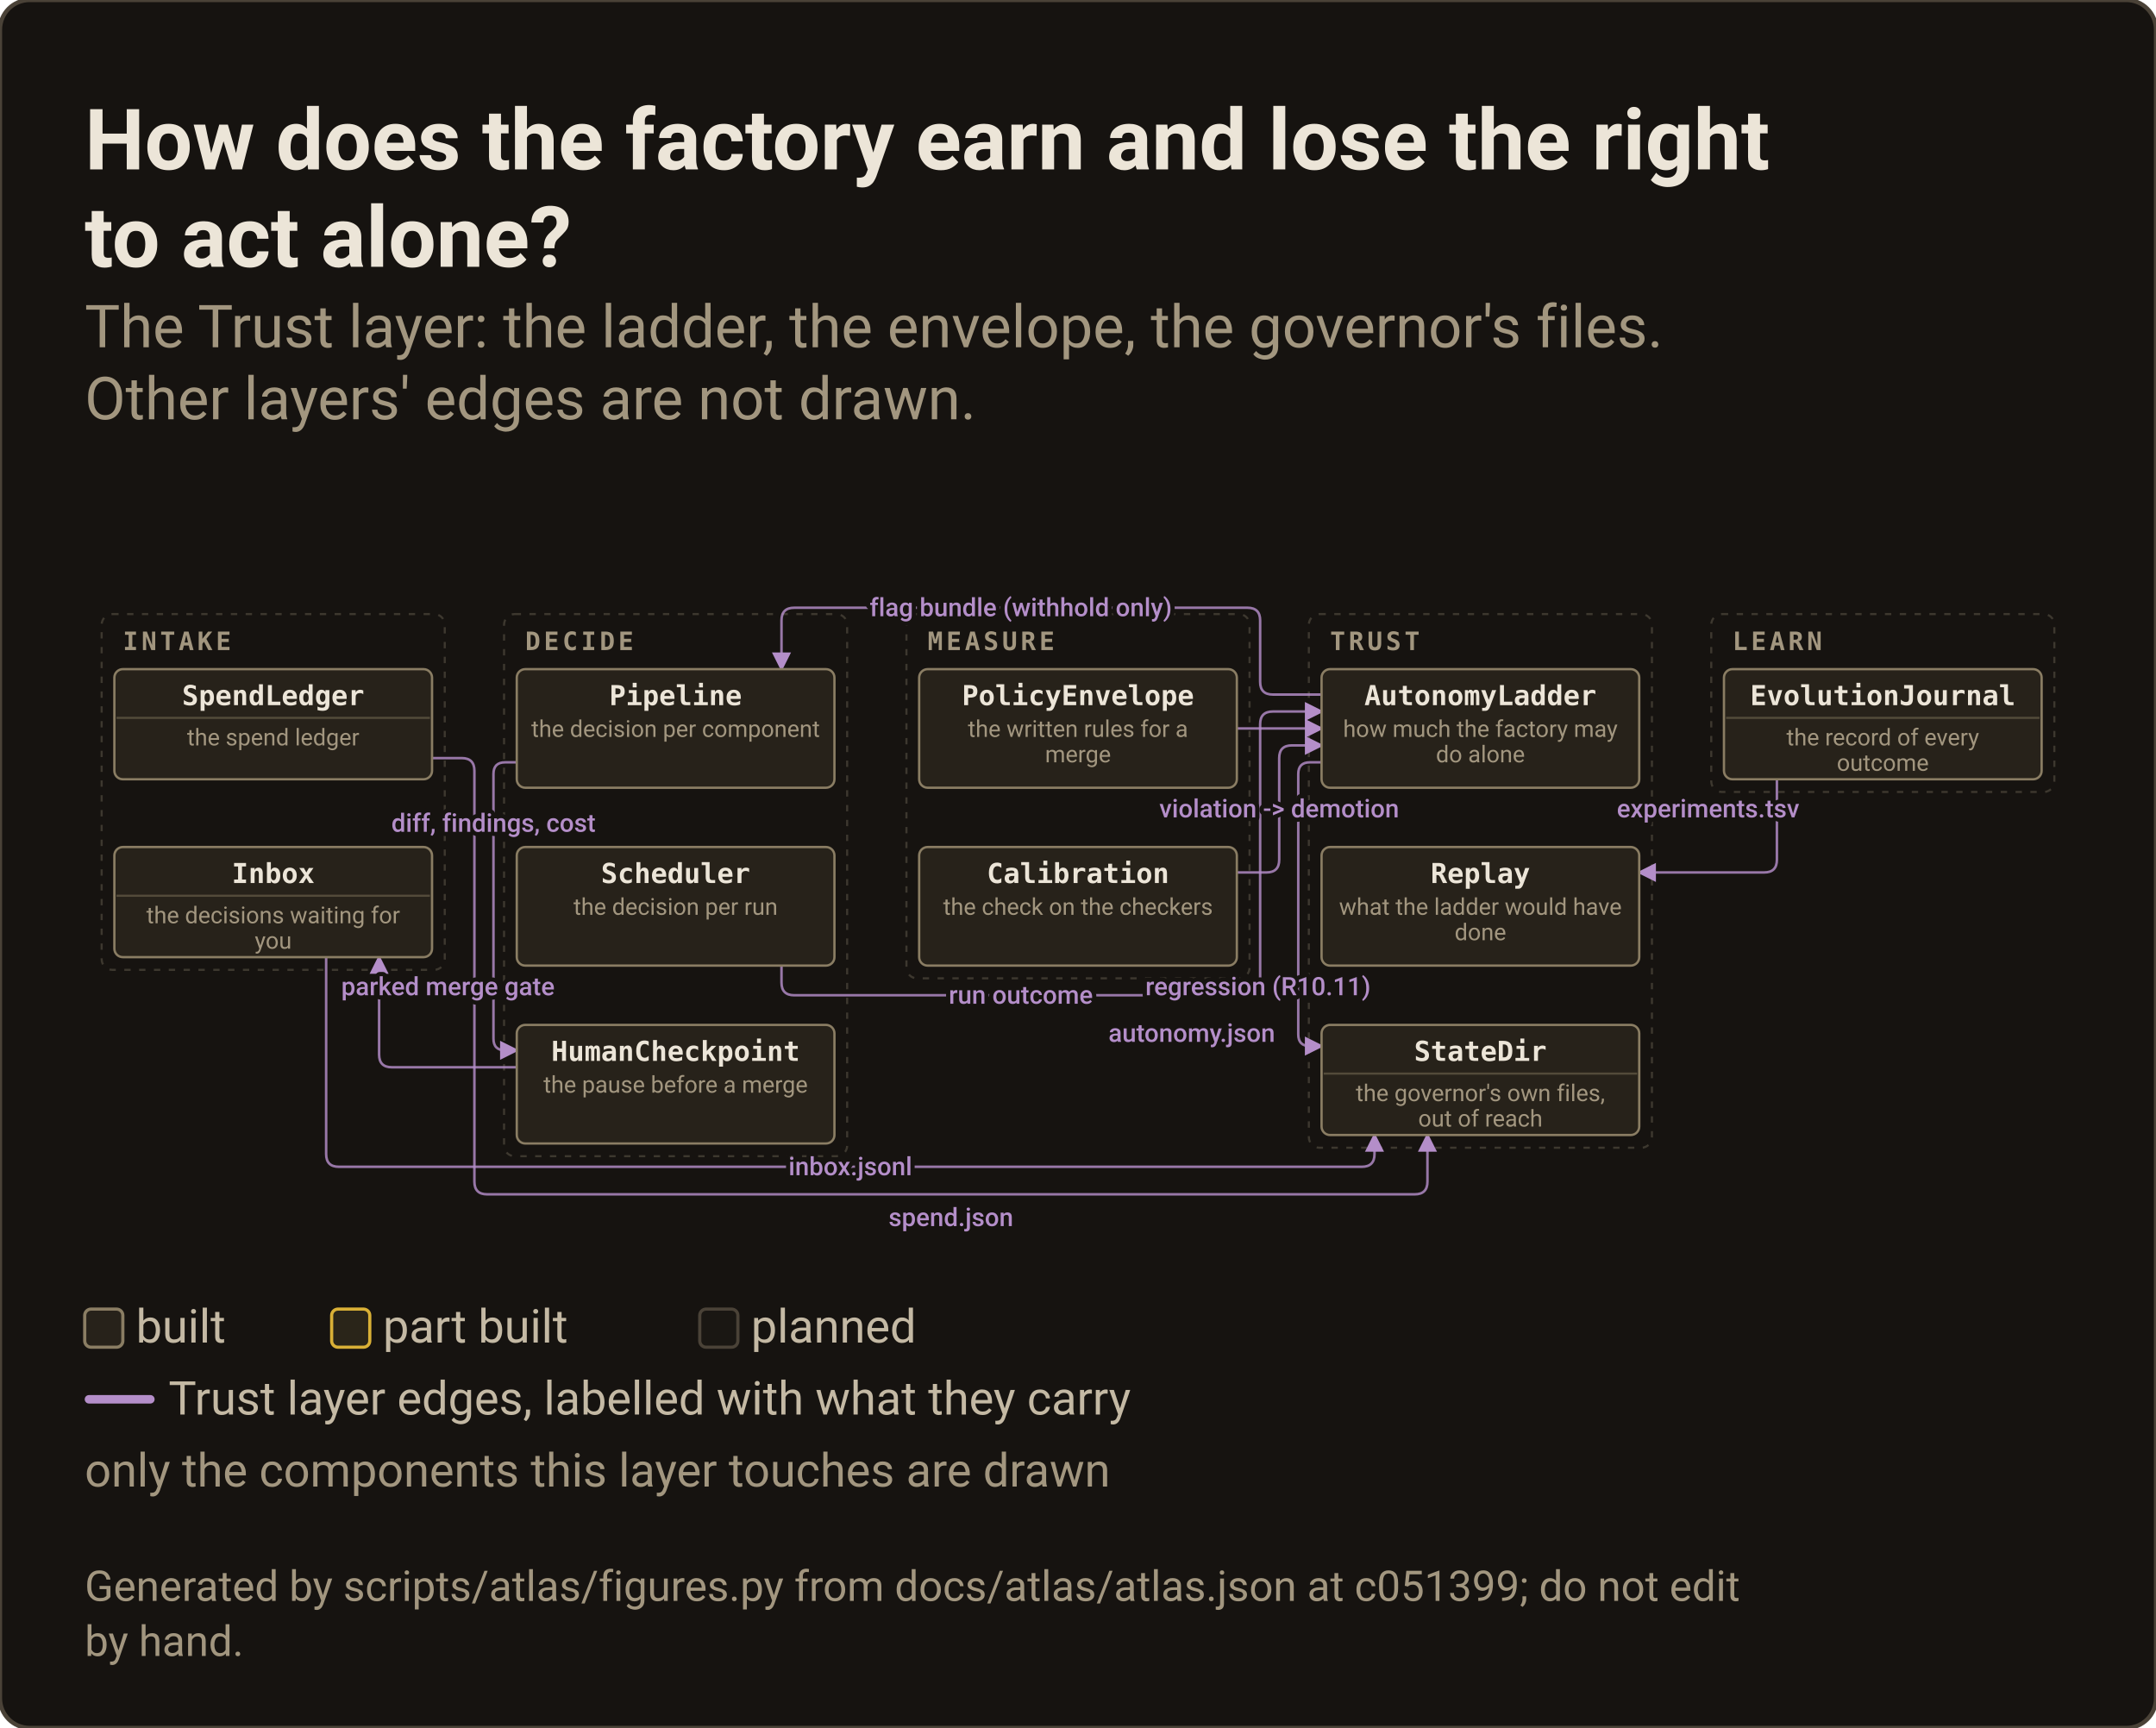
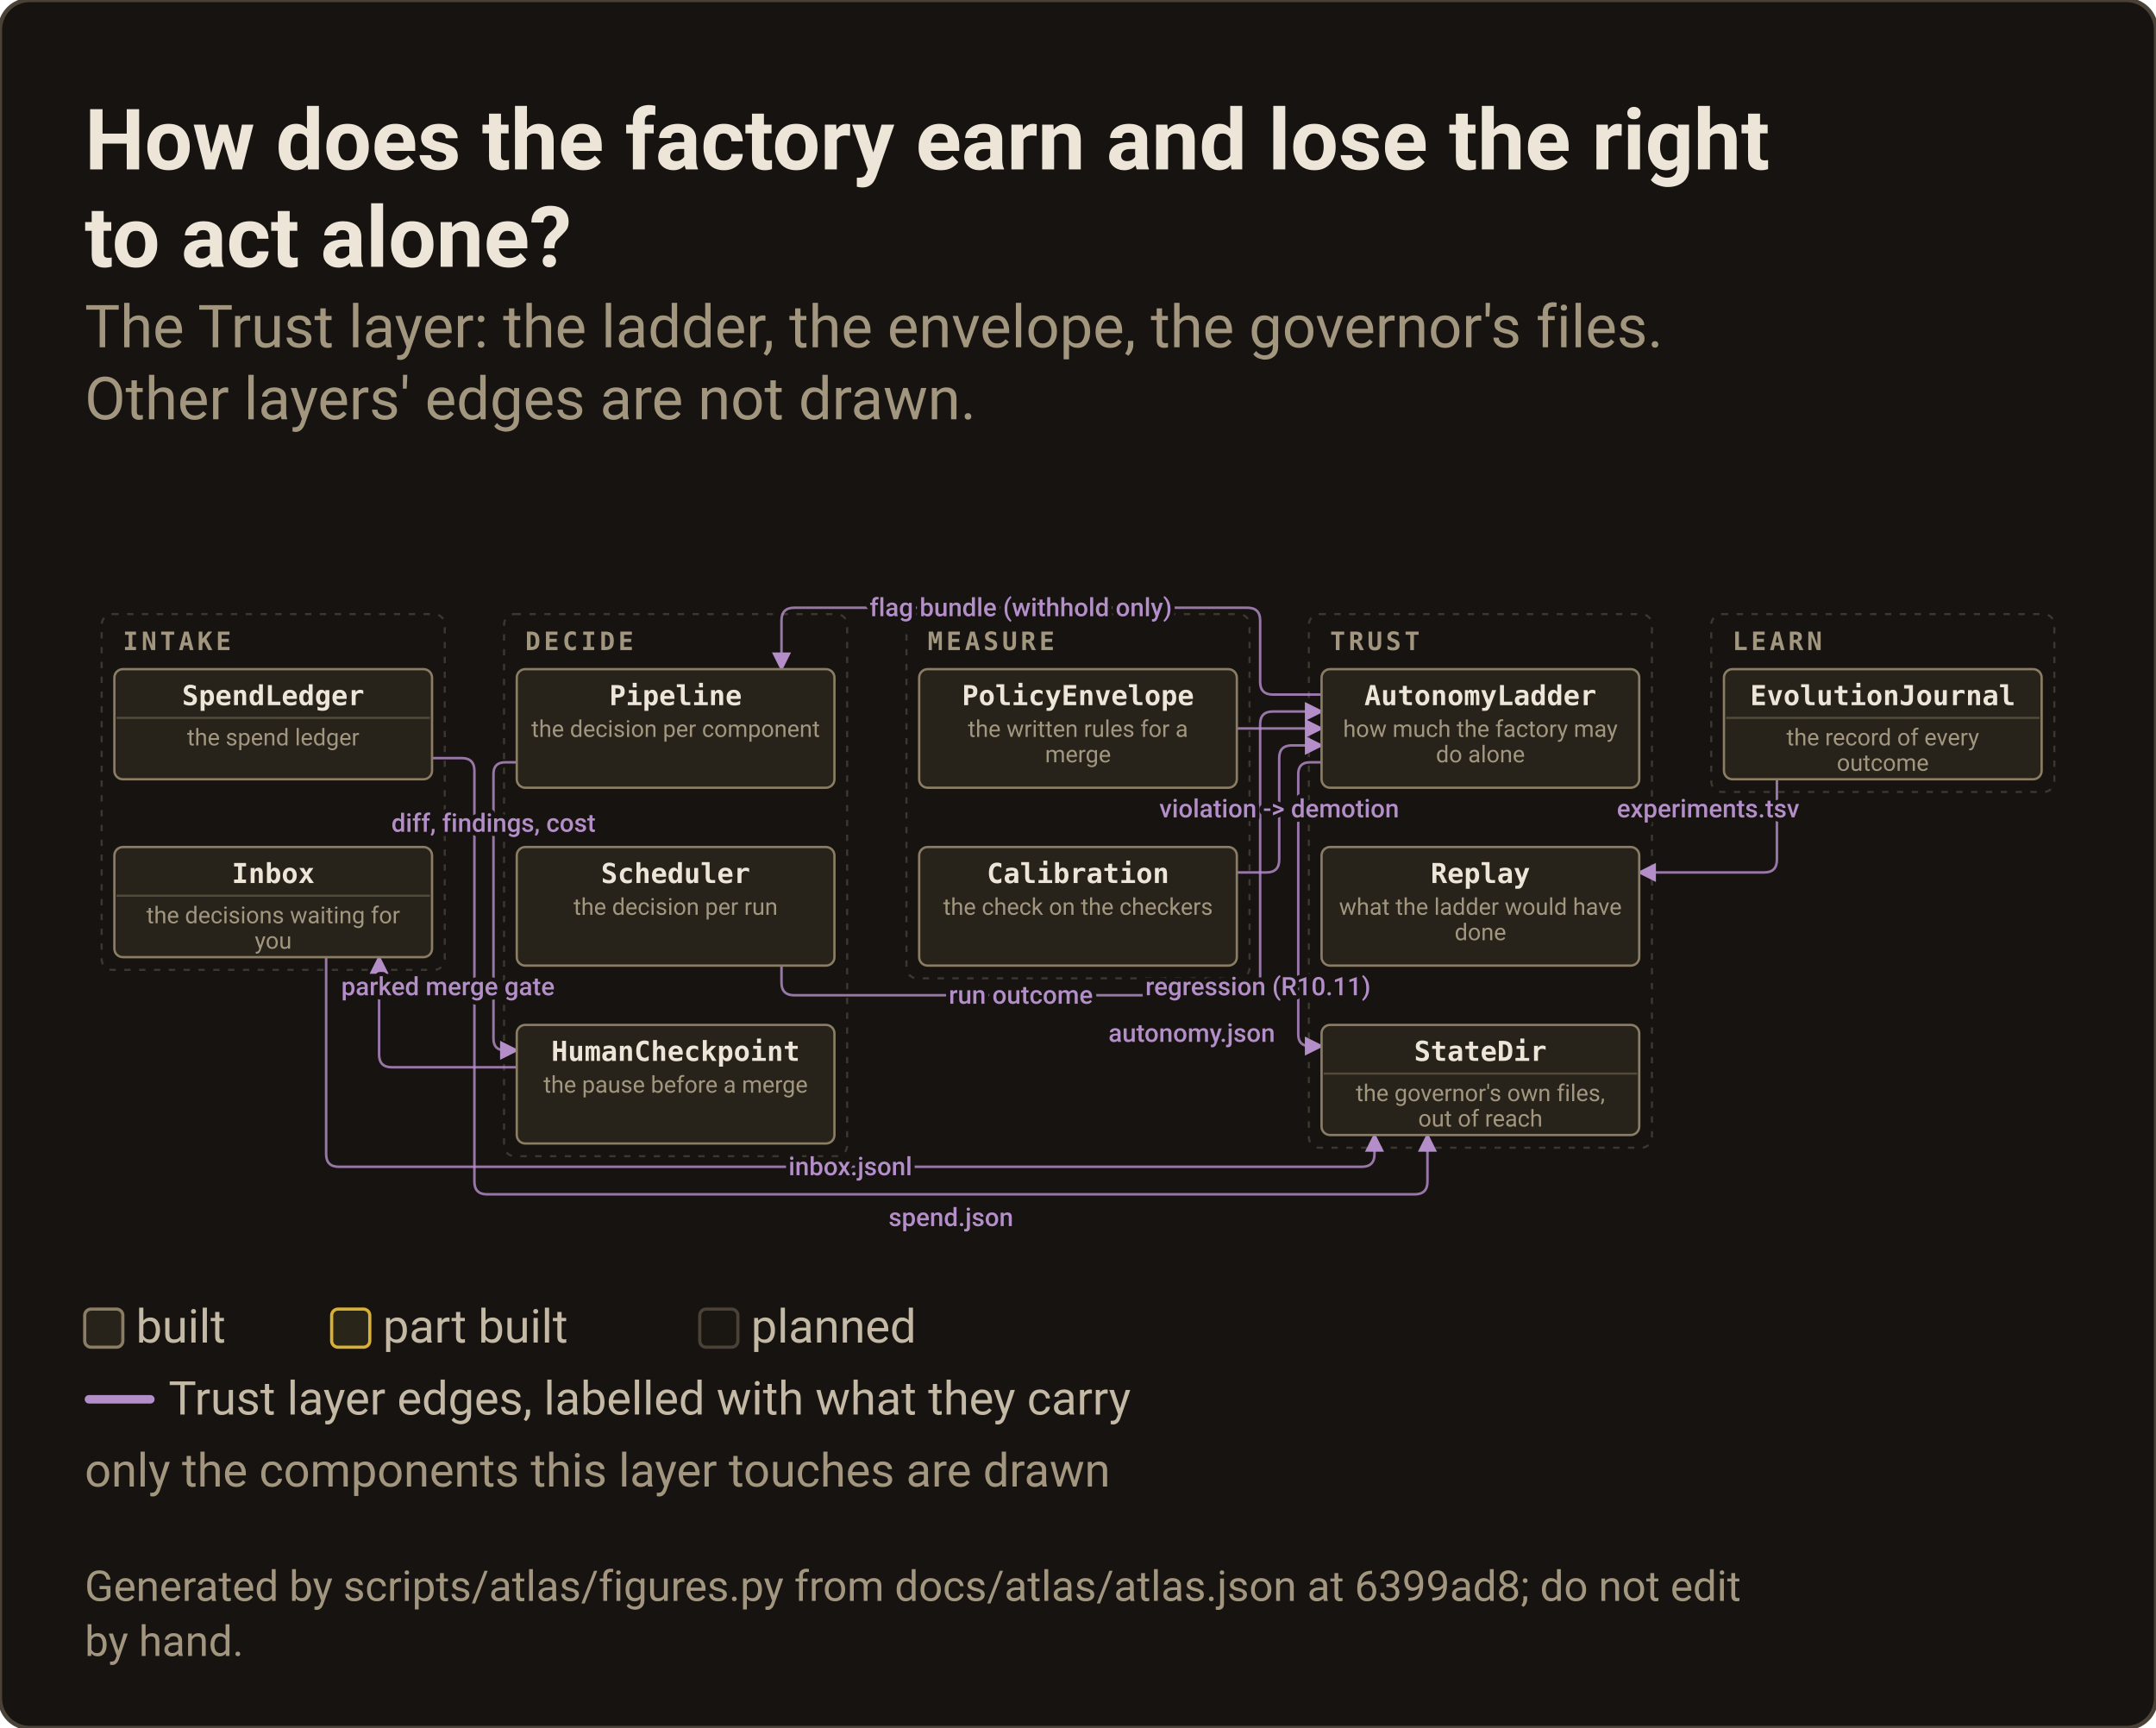
<svg xmlns="http://www.w3.org/2000/svg" width="1018" height="816" viewBox="0 0 1018 816" role="img" aria-label="Trust layer of the kstrl system map">
  <rect x="0" y="0" width="1018" height="816" rx="14" fill="#161310" stroke="#4A4237" stroke-width="2" />
  <text x="40.0" y="80.0" class="c0">How does the factory earn and lose the right</text>
  <text x="40.0" y="126.0" class="c0">to act alone?</text>
  <text x="40.0" y="164.0" class="c1">The Trust layer: the ladder, the envelope, the governor's files.</text>
  <text x="40.0" y="198.0" class="c1">Other layers' edges are not drawn.</text>
  <svg id="map" x="40.0" y="216.0" width="938" height="380" viewBox="0 0 938 380" overflow="visible">
    <defs>
      <marker id="map-m-work" viewBox="0 0 8 8" refX="7" refY="4" markerUnits="userSpaceOnUse" markerWidth="9" markerHeight="9" orient="auto-start-reverse">
        <path d="M0,0 L8,4 L0,8 z" fill="#D9CDB2" />
      </marker>
      <marker id="map-m-measure" viewBox="0 0 8 8" refX="7" refY="4" markerUnits="userSpaceOnUse" markerWidth="9" markerHeight="9" orient="auto-start-reverse">
        <path d="M0,0 L8,4 L0,8 z" fill="#82A7BA" />
      </marker>
      <marker id="map-m-feedback" viewBox="0 0 8 8" refX="7" refY="4" markerUnits="userSpaceOnUse" markerWidth="9" markerHeight="9" orient="auto-start-reverse">
        <path d="M0,0 L8,4 L0,8 z" fill="#E39A86" />
      </marker>
      <marker id="map-m-operator" viewBox="0 0 8 8" refX="7" refY="4" markerUnits="userSpaceOnUse" markerWidth="9" markerHeight="9" orient="auto-start-reverse">
        <path d="M0,0 L8,4 L0,8 z" fill="#DD9BBD" />
      </marker>
      <marker id="map-m-trust" viewBox="0 0 8 8" refX="7" refY="4" markerUnits="userSpaceOnUse" markerWidth="9" markerHeight="9" orient="auto-start-reverse">
        <path d="M0,0 L8,4 L0,8 z" fill="#B48EC9" />
      </marker>
      <marker id="map-m-learn" viewBox="0 0 8 8" refX="7" refY="4" markerUnits="userSpaceOnUse" markerWidth="9" markerHeight="9" orient="auto-start-reverse">
        <path d="M0,0 L8,4 L0,8 z" fill="#86C9A9" />
      </marker>
      <marker id="map-m-record" viewBox="0 0 8 8" refX="7" refY="4" markerUnits="userSpaceOnUse" markerWidth="9" markerHeight="9" orient="auto-start-reverse">
        <path d="M0,0 L8,4 L0,8 z" fill="#B7C27C" />
      </marker>
      <marker id="map-m-change" viewBox="0 0 8 8" refX="7" refY="4" markerUnits="userSpaceOnUse" markerWidth="9" markerHeight="9" orient="auto-start-reverse">
        <path d="M0,0 L8,4 L0,8 z" fill="#E26D5A" />
      </marker>
      <marker id="map-m-reach" viewBox="0 0 8 8" refX="7" refY="4" markerUnits="userSpaceOnUse" markerWidth="9" markerHeight="9" orient="auto-start-reverse">
        <path d="M0,0 L8,4 L0,8 z" fill="#E5A84F" />
      </marker>
    </defs>
    <style>#map .node.quiet{opacity:.42}#map .node.planned{opacity:.5}#map .node.planned.quiet{opacity:.3}#map .node.meas .node__box{stroke:#82A7BA;stroke-width:2.2}#map .node.acts .node__box{stroke:#E5A84F;stroke-width:2.4}#map .node__ring{display:none;fill:none;stroke:#82A7BA;stroke-width:1.6}#map .node.meas .node__ring{display:inline}#map .flow.planned{opacity:.35}#map .flowlbl.planned{opacity:.5}#map .flow.off,#map .flowlbl.off{display:none}#map .flow.hot{opacity:1;stroke-opacity:1;stroke-width:2.6}#map .flowlbl.hot{opacity:1}</style>
    <rect x="8.0" y="74.0" width="162.0" height="168.0" rx="5" fill="none" stroke="#A2967F" stroke-opacity=".28" stroke-width="1" stroke-dasharray="3 4" />
    <text x="18.0" y="91.0" class="t1">INTAKE</text>
    <rect x="198.0" y="74.0" width="162.0" height="256.0" rx="5" fill="none" stroke="#A2967F" stroke-opacity=".28" stroke-width="1" stroke-dasharray="3 4" />
    <text x="208.0" y="91.0" class="t1">DECIDE</text>
    <rect x="388.0" y="74.0" width="162.0" height="172.0" rx="5" fill="none" stroke="#A2967F" stroke-opacity=".28" stroke-width="1" stroke-dasharray="3 4" />
    <text x="398.0" y="91.0" class="t1">MEASURE</text>
    <rect x="578.0" y="74.0" width="162.0" height="252.0" rx="5" fill="none" stroke="#A2967F" stroke-opacity=".28" stroke-width="1" stroke-dasharray="3 4" />
    <text x="588.0" y="91.0" class="t1">TRUST</text>
    <rect x="768.0" y="74.0" width="162.0" height="84.0" rx="5" fill="none" stroke="#A2967F" stroke-opacity=".28" stroke-width="1" stroke-dasharray="3 4" />
    <text x="778.0" y="91.0" class="t1">LEARN</text>
    <g data-layer="flow">
      <path id="map-f44" class="flow trust" data-edge="44" data-from="Pipeline" data-to="HumanCheckpoint" data-art="diff, findings, cost" data-kind="trust" data-layer="trust" d="M 204.0 144.0 L 198.5 144.0 Q 193.0 144.0 193.0 149.5 L 193.0 274.5 Q 193.0 280.0 198.5 280.0 L 204.0 280.0" fill="none" stroke="#B48EC9" stroke-opacity="0.82" stroke-width="1.2" stroke-linecap="round" marker-end="url(#map-m-trust)" />
      <path id="map-f46" class="flow trust" data-edge="46" data-from="HumanCheckpoint" data-to="Inbox" data-art="parked merge gate" data-kind="trust" data-layer="trust" d="M 204.0 288.0 L 145.0 288.0 Q 139.0 288.0 139.0 282.0 L 139.0 236.0" fill="none" stroke="#B48EC9" stroke-opacity="0.82" stroke-width="1.2" stroke-linecap="round" marker-end="url(#map-m-trust)" />
      <path id="map-f48" class="flow trust" data-edge="48" data-from="Scheduler" data-to="AutonomyLadder" data-art="run outcome" data-kind="trust" data-layer="trust" d="M 329.0 240.0 L 329.0 248.0 Q 329.0 254.0 335.0 254.0 L 549.0 254.0 Q 555.0 254.0 555.0 248.0 L 555.0 126.0 Q 555.0 120.0 561.0 120.0 L 584.0 120.0" fill="none" stroke="#B48EC9" stroke-opacity="0.82" stroke-width="1.2" stroke-linecap="round" marker-end="url(#map-m-trust)" />
      <path id="map-f49" class="flow trust" data-edge="49" data-from="AutonomyLadder" data-to="Pipeline" data-art="flag bundle (withhold only)" data-kind="trust" data-layer="trust" d="M 584.0 112.0 L 561.0 112.0 Q 555.0 112.0 555.0 106.0 L 555.0 77.0 Q 555.0 71.0 549.0 71.0 L 335.0 71.0 Q 329.0 71.0 329.0 77.0 L 329.0 100.0" fill="none" stroke="#B48EC9" stroke-opacity="0.82" stroke-width="1.2" stroke-linecap="round" marker-end="url(#map-m-trust)" />
      <path id="map-f50" class="flow trust" data-edge="50" data-from="PolicyEnvelope" data-to="AutonomyLadder" data-art="violation -&gt; demotion" data-kind="trust" data-layer="trust" d="M 544.0 128.0 L 584.0 128.0" fill="none" stroke="#B48EC9" stroke-opacity="0.82" stroke-width="1.2" stroke-linecap="round" marker-end="url(#map-m-trust)" />
      <path id="map-f51" class="flow trust" data-edge="51" data-from="Calibration" data-to="AutonomyLadder" data-art="regression (R10.11)" data-kind="trust" data-layer="trust" d="M 544.0 196.0 L 558.0 196.0 Q 564.0 196.0 564.0 190.0 L 564.0 142.0 Q 564.0 136.0 570.0 136.0 L 584.0 136.0" fill="none" stroke="#B48EC9" stroke-opacity="0.82" stroke-width="1.2" stroke-linecap="round" marker-end="url(#map-m-trust)" />
      <path id="map-f52" class="flow trust" data-edge="52" data-from="AutonomyLadder" data-to="StateDir" data-art="autonomy.json" data-kind="trust" data-layer="trust" d="M 584.0 144.0 L 578.5 144.0 Q 573.0 144.0 573.0 149.5 L 573.0 272.5 Q 573.0 278.0 578.5 278.0 L 584.0 278.0" fill="none" stroke="#B48EC9" stroke-opacity="0.82" stroke-width="1.2" stroke-linecap="round" marker-end="url(#map-m-trust)" />
      <path id="map-f53" class="flow trust" data-edge="53" data-from="SpendLedger" data-to="StateDir" data-art="spend.json" data-kind="trust" data-layer="trust" d="M 164.0 142.0 L 178.0 142.0 Q 184.0 142.0 184.0 148.0 L 184.0 342.0 Q 184.0 348.0 190.0 348.0 L 628.0 348.0 Q 634.0 348.0 634.0 342.0 L 634.0 320.0" fill="none" stroke="#B48EC9" stroke-opacity="0.82" stroke-width="1.2" stroke-linecap="round" marker-end="url(#map-m-trust)" />
      <path id="map-f54" class="flow trust" data-edge="54" data-from="Inbox" data-to="StateDir" data-art="inbox.jsonl" data-kind="trust" data-layer="trust" d="M 114.0 236.0 L 114.0 329.0 Q 114.0 335.0 120.0 335.0 L 603.0 335.0 Q 609.0 335.0 609.0 329.0 L 609.0 320.0" fill="none" stroke="#B48EC9" stroke-opacity="0.82" stroke-width="1.2" stroke-linecap="round" marker-end="url(#map-m-trust)" />
      <path id="map-f57" class="flow trust" data-edge="57" data-from="EvolutionJournal" data-to="Replay" data-art="experiments.tsv" data-kind="trust" data-layer="trust" d="M 799.0 152.0 L 799.0 190.0 Q 799.0 196.0 793.0 196.0 L 734.0 196.0" fill="none" stroke="#B48EC9" stroke-opacity="0.82" stroke-width="1.2" stroke-linecap="round" marker-end="url(#map-m-trust)" />
    </g>
    <g class="node built" data-id="SpendLedger" data-kind="store" data-state="built" data-region="intake" role="button" tabindex="0" aria-label="SpendLedger, the spend ledger, built">
      <rect class="node__box" x="14.0" y="100.0" width="150.0" height="52.0" rx="4.0" fill="#27221A" stroke="#8A7D63" stroke-width="1.1" />
      <rect class="node__ring" x="17.0" y="103.0" width="144.0" height="46.0" rx="3.0" />
      <text x="89.0" y="117.0" class="t2">SpendLedger</text>
      <line x1="15.0" y1="123.0" x2="163.0" y2="123.0" stroke="#8A7D63" stroke-opacity=".45" stroke-width="1" />
      <g data-layer="job">
        <text x="89.0" y="136.0" class="t3">the spend ledger</text>
      </g>
    </g>
    <g class="node built" data-id="Inbox" data-kind="store" data-state="built" data-region="intake" role="button" tabindex="0" aria-label="Inbox, the decisions waiting for you, built">
      <rect class="node__box" x="14.0" y="184.0" width="150.0" height="52.0" rx="4.0" fill="#27221A" stroke="#8A7D63" stroke-width="1.1" />
      <rect class="node__ring" x="17.0" y="187.0" width="144.0" height="46.0" rx="3.0" />
      <text x="89.0" y="201.0" class="t2">Inbox</text>
      <line x1="15.0" y1="207.0" x2="163.0" y2="207.0" stroke="#8A7D63" stroke-opacity=".45" stroke-width="1" />
      <g data-layer="job">
        <text x="89.0" y="220.0" class="t3">the decisions waiting for</text>
        <text x="89.0" y="232.0" class="t3">you</text>
      </g>
    </g>
    <g class="node built" data-id="PolicyEnvelope" data-kind="component" data-state="built" data-region="measure" role="button" tabindex="0" aria-label="PolicyEnvelope, the written rules for a merge, built">
      <rect class="node__box" x="394.0" y="100.0" width="150.0" height="56.0" rx="4.0" fill="#27221A" stroke="#8A7D63" stroke-width="1.1" />
      <rect class="node__ring" x="397.0" y="103.0" width="144.0" height="50.0" rx="3.0" />
      <text x="469.0" y="117.0" class="t2">PolicyEnvelope</text>
      <g data-layer="job">
        <text x="469.0" y="132.0" class="t3">the written rules for a</text>
        <text x="469.0" y="144.0" class="t3">merge</text>
      </g>
    </g>
    <g class="node built" data-id="Calibration" data-kind="component" data-state="built" data-region="measure" role="button" tabindex="0" aria-label="Calibration, the check on the checkers, built">
      <rect class="node__box" x="394.0" y="184.0" width="150.0" height="56.0" rx="4.0" fill="#27221A" stroke="#8A7D63" stroke-width="1.1" />
      <rect class="node__ring" x="397.0" y="187.0" width="144.0" height="50.0" rx="3.0" />
      <text x="469.0" y="201.0" class="t2">Calibration</text>
      <g data-layer="job">
        <text x="469.0" y="216.0" class="t3">the check on the checkers</text>
      </g>
    </g>
    <g class="node built" data-id="Pipeline" data-kind="component" data-state="built" data-region="decide" role="button" tabindex="0" aria-label="Pipeline, the decision per component, built">
      <rect class="node__box" x="204.0" y="100.0" width="150.0" height="56.0" rx="4.0" fill="#27221A" stroke="#8A7D63" stroke-width="1.1" />
      <rect class="node__ring" x="207.0" y="103.0" width="144.0" height="50.0" rx="3.0" />
      <text x="279.0" y="117.0" class="t2">Pipeline</text>
      <g data-layer="job">
        <text x="279.0" y="132.0" class="t3">the decision per component</text>
      </g>
    </g>
    <g class="node built" data-id="Scheduler" data-kind="component" data-state="built" data-region="decide" role="button" tabindex="0" aria-label="Scheduler, the decision per run, built">
      <rect class="node__box" x="204.0" y="184.0" width="150.0" height="56.0" rx="4.0" fill="#27221A" stroke="#8A7D63" stroke-width="1.1" />
      <rect class="node__ring" x="207.0" y="187.0" width="144.0" height="50.0" rx="3.0" />
      <text x="279.0" y="201.0" class="t2">Scheduler</text>
      <g data-layer="job">
        <text x="279.0" y="216.0" class="t3">the decision per run</text>
      </g>
    </g>
    <g class="node built" data-id="HumanCheckpoint" data-kind="component" data-state="built" data-region="decide" role="button" tabindex="0" aria-label="HumanCheckpoint, the pause before a merge, built">
      <rect class="node__box" x="204.0" y="268.0" width="150.0" height="56.0" rx="4.0" fill="#27221A" stroke="#8A7D63" stroke-width="1.1" />
      <rect class="node__ring" x="207.0" y="271.0" width="144.0" height="50.0" rx="3.0" />
      <text x="279.0" y="285.0" class="t2">HumanCheckpoint</text>
      <g data-layer="job">
        <text x="279.0" y="300.0" class="t3">the pause before a merge</text>
      </g>
    </g>
    <g class="node built" data-id="AutonomyLadder" data-kind="component" data-state="built" data-region="trust" role="button" tabindex="0" aria-label="AutonomyLadder, how much the factory may do alone, built">
      <rect class="node__box" x="584.0" y="100.0" width="150.0" height="56.0" rx="4.0" fill="#27221A" stroke="#8A7D63" stroke-width="1.1" />
      <rect class="node__ring" x="587.0" y="103.0" width="144.0" height="50.0" rx="3.0" />
      <text x="659.0" y="117.0" class="t2">AutonomyLadder</text>
      <g data-layer="job">
        <text x="659.0" y="132.0" class="t3">how much the factory may</text>
        <text x="659.0" y="144.0" class="t3">do alone</text>
      </g>
    </g>
    <g class="node built" data-id="Replay" data-kind="component" data-state="built" data-region="trust" role="button" tabindex="0" aria-label="Replay, what the ladder would have done, built">
      <rect class="node__box" x="584.0" y="184.0" width="150.0" height="56.0" rx="4.0" fill="#27221A" stroke="#8A7D63" stroke-width="1.1" />
      <rect class="node__ring" x="587.0" y="187.0" width="144.0" height="50.0" rx="3.0" />
      <text x="659.0" y="201.0" class="t2">Replay</text>
      <g data-layer="job">
        <text x="659.0" y="216.0" class="t3">what the ladder would have</text>
        <text x="659.0" y="228.0" class="t3">done</text>
      </g>
    </g>
    <g class="node built" data-id="StateDir" data-kind="store" data-state="built" data-region="trust" role="button" tabindex="0" aria-label="StateDir, the governor's own files, out of reach, built">
      <rect class="node__box" x="584.0" y="268.0" width="150.0" height="52.0" rx="4.0" fill="#27221A" stroke="#8A7D63" stroke-width="1.1" />
      <rect class="node__ring" x="587.0" y="271.0" width="144.0" height="46.0" rx="3.0" />
      <text x="659.0" y="285.0" class="t2">StateDir</text>
      <line x1="585.0" y1="291.0" x2="733.0" y2="291.0" stroke="#8A7D63" stroke-opacity=".45" stroke-width="1" />
      <g data-layer="job">
        <text x="659.0" y="304.0" class="t3">the governor's own files,</text>
        <text x="659.0" y="316.0" class="t3">out of reach</text>
      </g>
    </g>
    <g class="node built" data-id="EvolutionJournal" data-kind="store" data-state="built" data-region="learn" role="button" tabindex="0" aria-label="EvolutionJournal, the record of every outcome, built">
      <rect class="node__box" x="774.0" y="100.0" width="150.0" height="52.0" rx="4.0" fill="#27221A" stroke="#8A7D63" stroke-width="1.1" />
      <rect class="node__ring" x="777.0" y="103.0" width="144.0" height="46.0" rx="3.0" />
      <text x="849.0" y="117.0" class="t2">EvolutionJournal</text>
      <line x1="775.0" y1="123.0" x2="923.0" y2="123.0" stroke="#8A7D63" stroke-opacity=".45" stroke-width="1" />
      <g data-layer="job">
        <text x="849.0" y="136.0" class="t3">the record of every</text>
        <text x="849.0" y="148.0" class="t3">outcome</text>
      </g>
    </g>
    <g data-layer="flow">
      <g class="flowlbl trust" data-edge="44" data-from="Pipeline" data-to="HumanCheckpoint" data-layer="trust">
        <text x="193.0" y="176.8" class="t0">diff, findings, cost</text>
      </g>
      <g class="flowlbl trust" data-edge="46" data-from="HumanCheckpoint" data-to="Inbox" data-layer="trust">
        <text x="171.5" y="254.0" class="t0">parked merge gate</text>
      </g>
      <g class="flowlbl trust" data-edge="48" data-from="Scheduler" data-to="AutonomyLadder" data-layer="trust">
        <text x="442.0" y="258.0" class="t0">run outcome</text>
      </g>
      <g class="flowlbl trust" data-edge="49" data-from="AutonomyLadder" data-to="Pipeline" data-layer="trust">
        <text x="442.0" y="75.0" class="t0">flag bundle (withhold only)</text>
      </g>
      <g class="flowlbl trust" data-edge="50" data-from="PolicyEnvelope" data-to="AutonomyLadder" data-layer="trust">
        <text x="564.0" y="170.0" class="t0">violation -&gt; demotion</text>
      </g>
      <g class="flowlbl trust" data-edge="51" data-from="Calibration" data-to="AutonomyLadder" data-layer="trust">
        <text x="554.0" y="254.0" class="t0">regression (R10.11)</text>
      </g>
      <g class="flowlbl trust" data-edge="52" data-from="AutonomyLadder" data-to="StateDir" data-layer="trust">
        <text x="522.7" y="276.0" class="t0">autonomy.json</text>
      </g>
      <g class="flowlbl trust" data-edge="53" data-from="SpendLedger" data-to="StateDir" data-layer="trust">
        <text x="409.0" y="363.0" class="t0">spend.json</text>
      </g>
      <g class="flowlbl trust" data-edge="54" data-from="Inbox" data-to="StateDir" data-layer="trust">
        <text x="361.5" y="339.0" class="t0">inbox.jsonl</text>
      </g>
      <g class="flowlbl trust" data-edge="57" data-from="EvolutionJournal" data-to="Replay" data-layer="trust">
        <text x="766.5" y="170.0" class="t0">experiments.tsv</text>
      </g>
    </g>
    <style>#map .t0{font-family:ui-sans-serif,system-ui,-apple-system,"SF Pro Text","Segoe UI",Roboto,"Helvetica Neue",Arial,sans-serif;font-size:12.0px;font-weight:500;fill:#B48EC9;text-anchor:middle;paint-order:stroke;stroke:#161310;stroke-width:4;stroke-linejoin:round}#map .t1{font-family:ui-monospace,"SF Mono",SFMono-Regular,"JetBrains Mono",Menlo,Consolas,monospace;font-size:12.0px;font-weight:600;fill:#A2967F;text-anchor:start;letter-spacing:.13em}#map .t2{font-family:ui-monospace,"SF Mono",SFMono-Regular,"JetBrains Mono",Menlo,Consolas,monospace;font-size:13.0px;font-weight:600;fill:#ECE5D8;text-anchor:middle}#map .t3{font-family:ui-sans-serif,system-ui,-apple-system,"SF Pro Text","Segoe UI",Roboto,"Helvetica Neue",Arial,sans-serif;font-size:11.0px;font-weight:400;fill:#A2967F;text-anchor:middle}</style>
  </svg>
  <rect x="40.0" y="618.2" width="18" height="18" rx="3" fill="#27221A" stroke="#8A7D63" stroke-width="1.5" />
  <text x="64.2" y="634.0" class="c2">built</text>
  <rect x="156.6" y="618.2" width="18" height="18" rx="3" fill="#2A2519" stroke="#D9B036" stroke-width="1.5" />
  <text x="180.8" y="634.0" class="c2">part built</text>
  <rect x="330.4" y="618.2" width="18" height="18" rx="3" fill="#1A1713" stroke="#4A4237" stroke-width="1.5" />
  <text x="354.6" y="634.0" class="c2">planned</text>
  <rect x="40.0" y="658.8" width="33" height="4" rx="2" fill="#B48EC9" />
  <text x="79.6" y="668.0" class="c2">Trust layer edges, labelled with what they carry</text>
  <text x="40.0" y="702.0" class="c3">only the components this layer touches are drawn</text>
-   <text x="40.0" y="756.0" class="c4">Generated by scripts/atlas/figures.py from docs/atlas/atlas.json at c051399; do not edit</text>
+   <text x="40.0" y="756.0" class="c4">Generated by scripts/atlas/figures.py from docs/atlas/atlas.json at 6399ad8; do not edit</text>
  <text x="40.0" y="782.0" class="c4">by hand.</text>
  <style>.c0{font-family:ui-sans-serif,system-ui,-apple-system,"SF Pro Text","Segoe UI",Roboto,"Helvetica Neue",Arial,sans-serif;font-size:40.0px;font-weight:600;fill:#ECE5D8;text-anchor:start}.c1{font-family:ui-sans-serif,system-ui,-apple-system,"SF Pro Text","Segoe UI",Roboto,"Helvetica Neue",Arial,sans-serif;font-size:28.0px;font-weight:400;fill:#A2967F;text-anchor:start}.c2{font-family:ui-sans-serif,system-ui,-apple-system,"SF Pro Text","Segoe UI",Roboto,"Helvetica Neue",Arial,sans-serif;font-size:22.0px;font-weight:400;fill:#C4B9A4;text-anchor:start}.c3{font-family:ui-sans-serif,system-ui,-apple-system,"SF Pro Text","Segoe UI",Roboto,"Helvetica Neue",Arial,sans-serif;font-size:22.0px;font-weight:400;fill:#A2967F;text-anchor:start}.c4{font-family:ui-sans-serif,system-ui,-apple-system,"SF Pro Text","Segoe UI",Roboto,"Helvetica Neue",Arial,sans-serif;font-size:20.0px;font-weight:400;fill:#A2967F;text-anchor:start}</style>
</svg>
